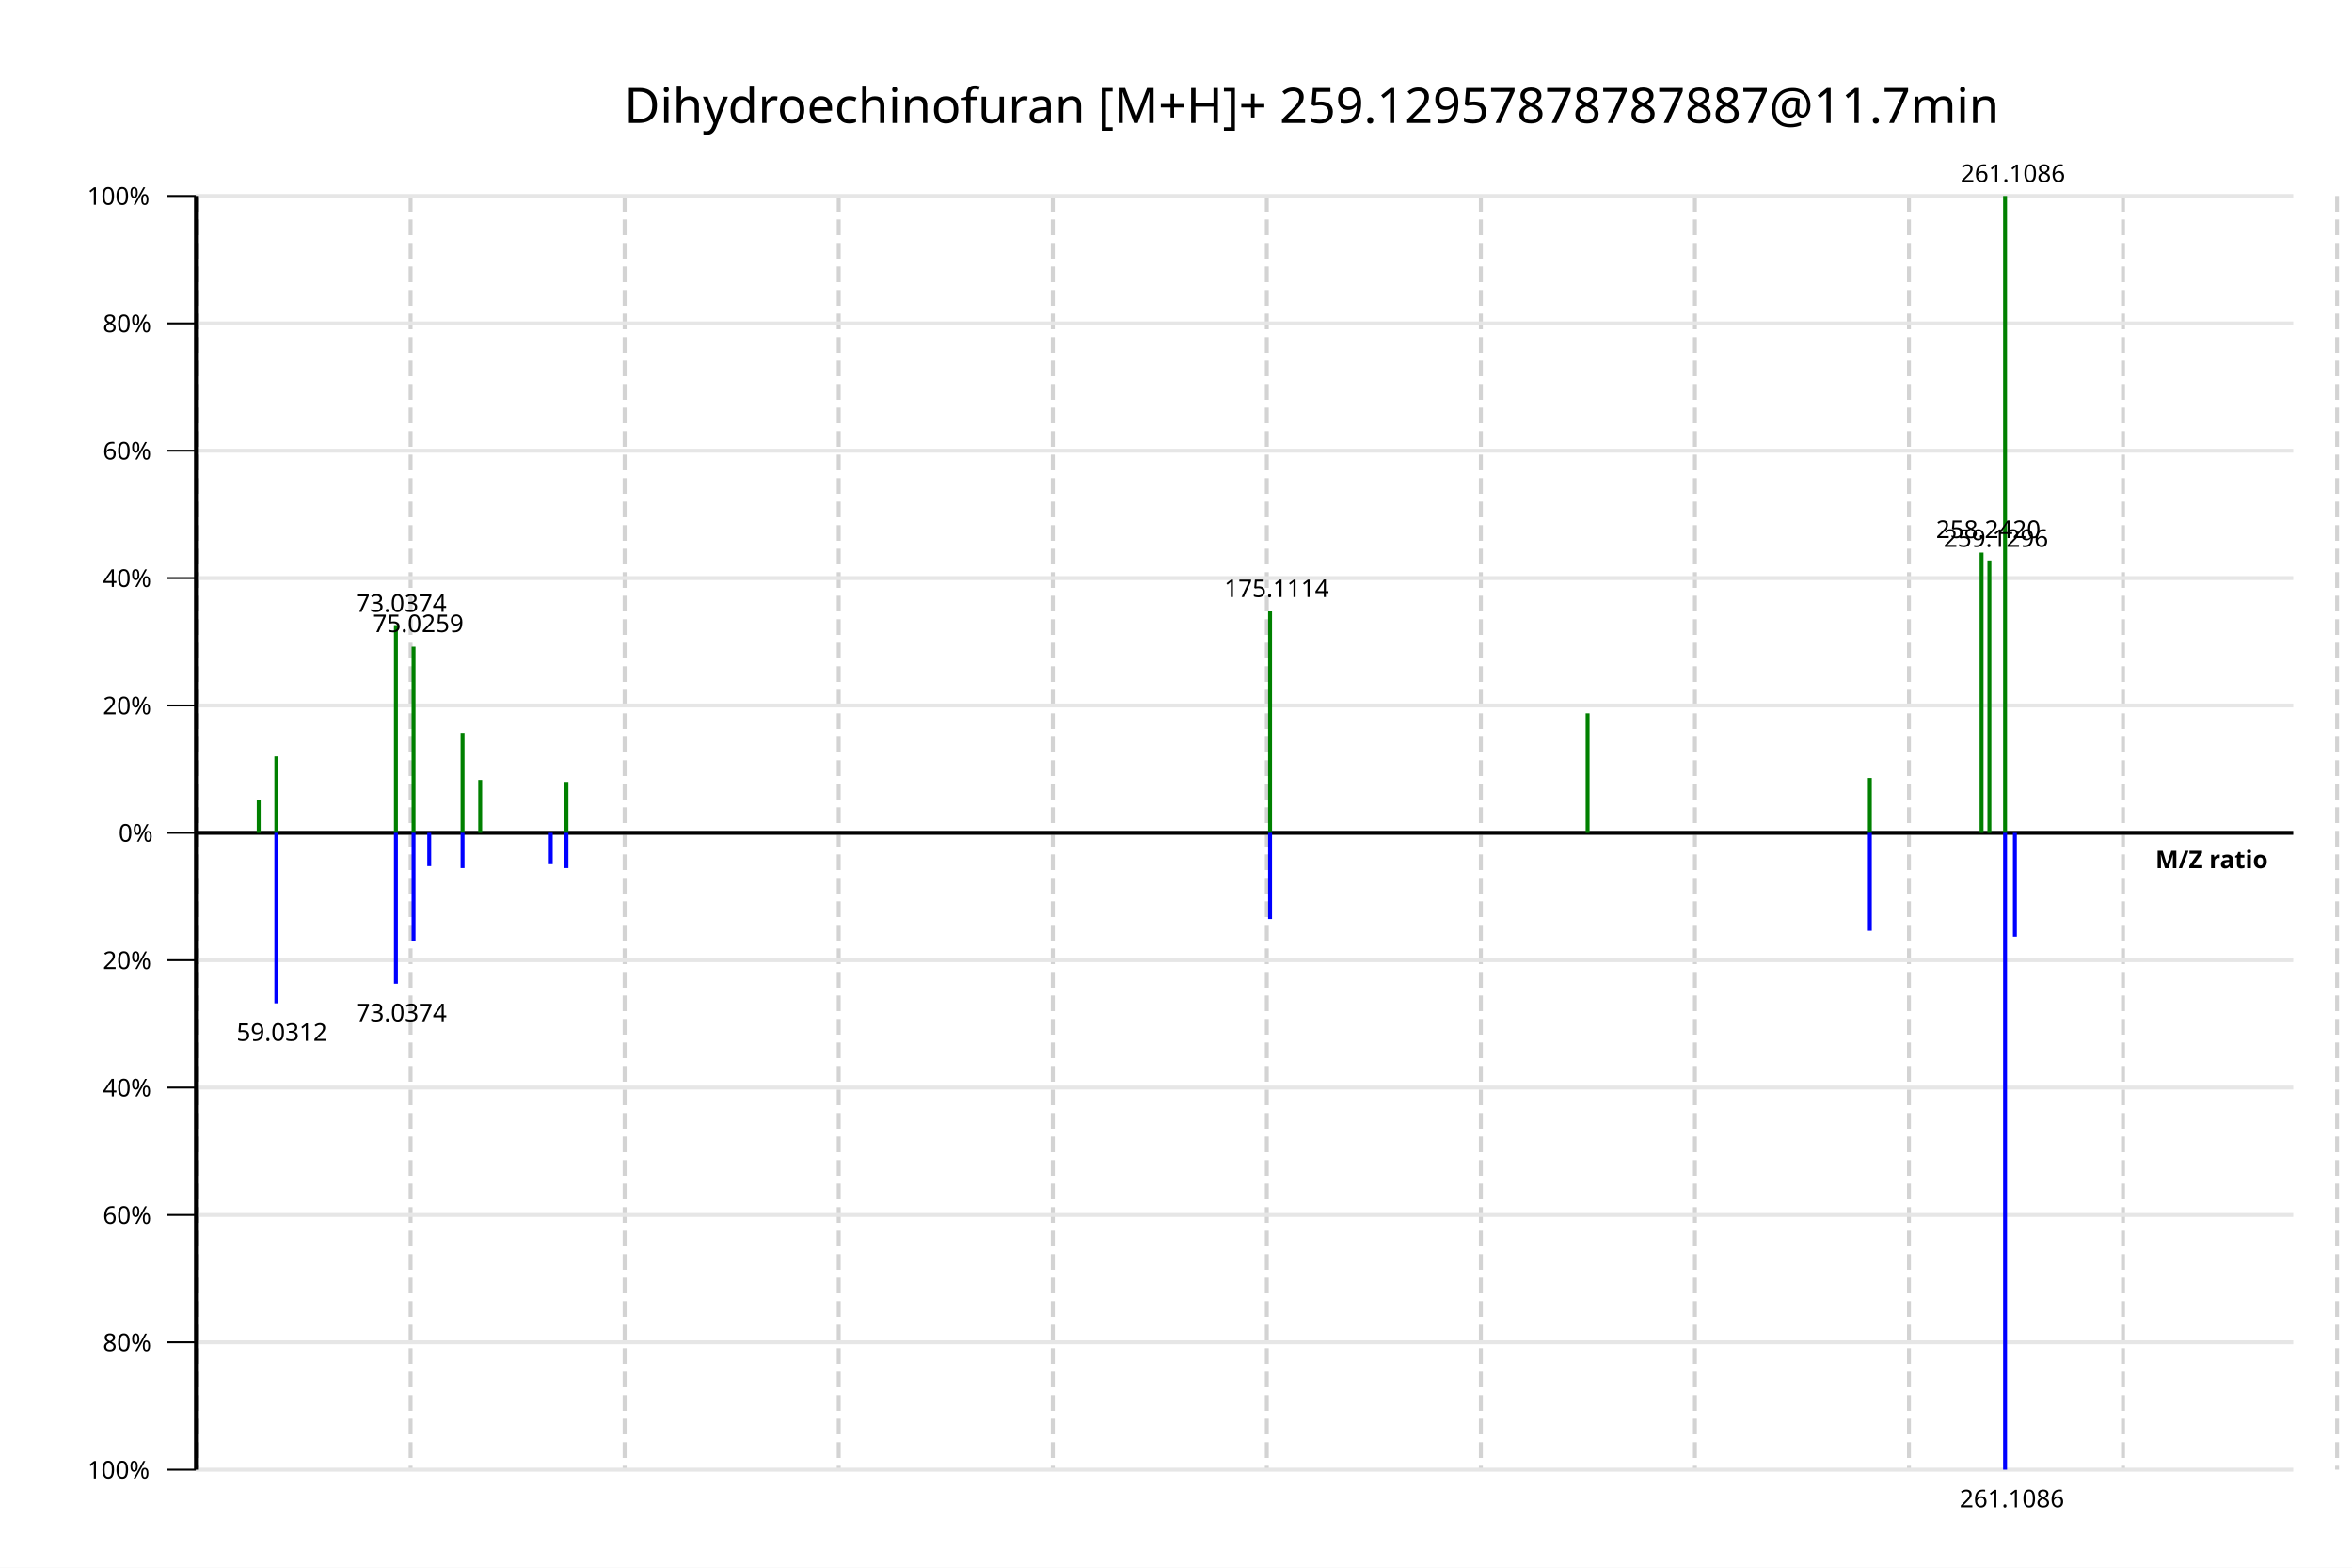
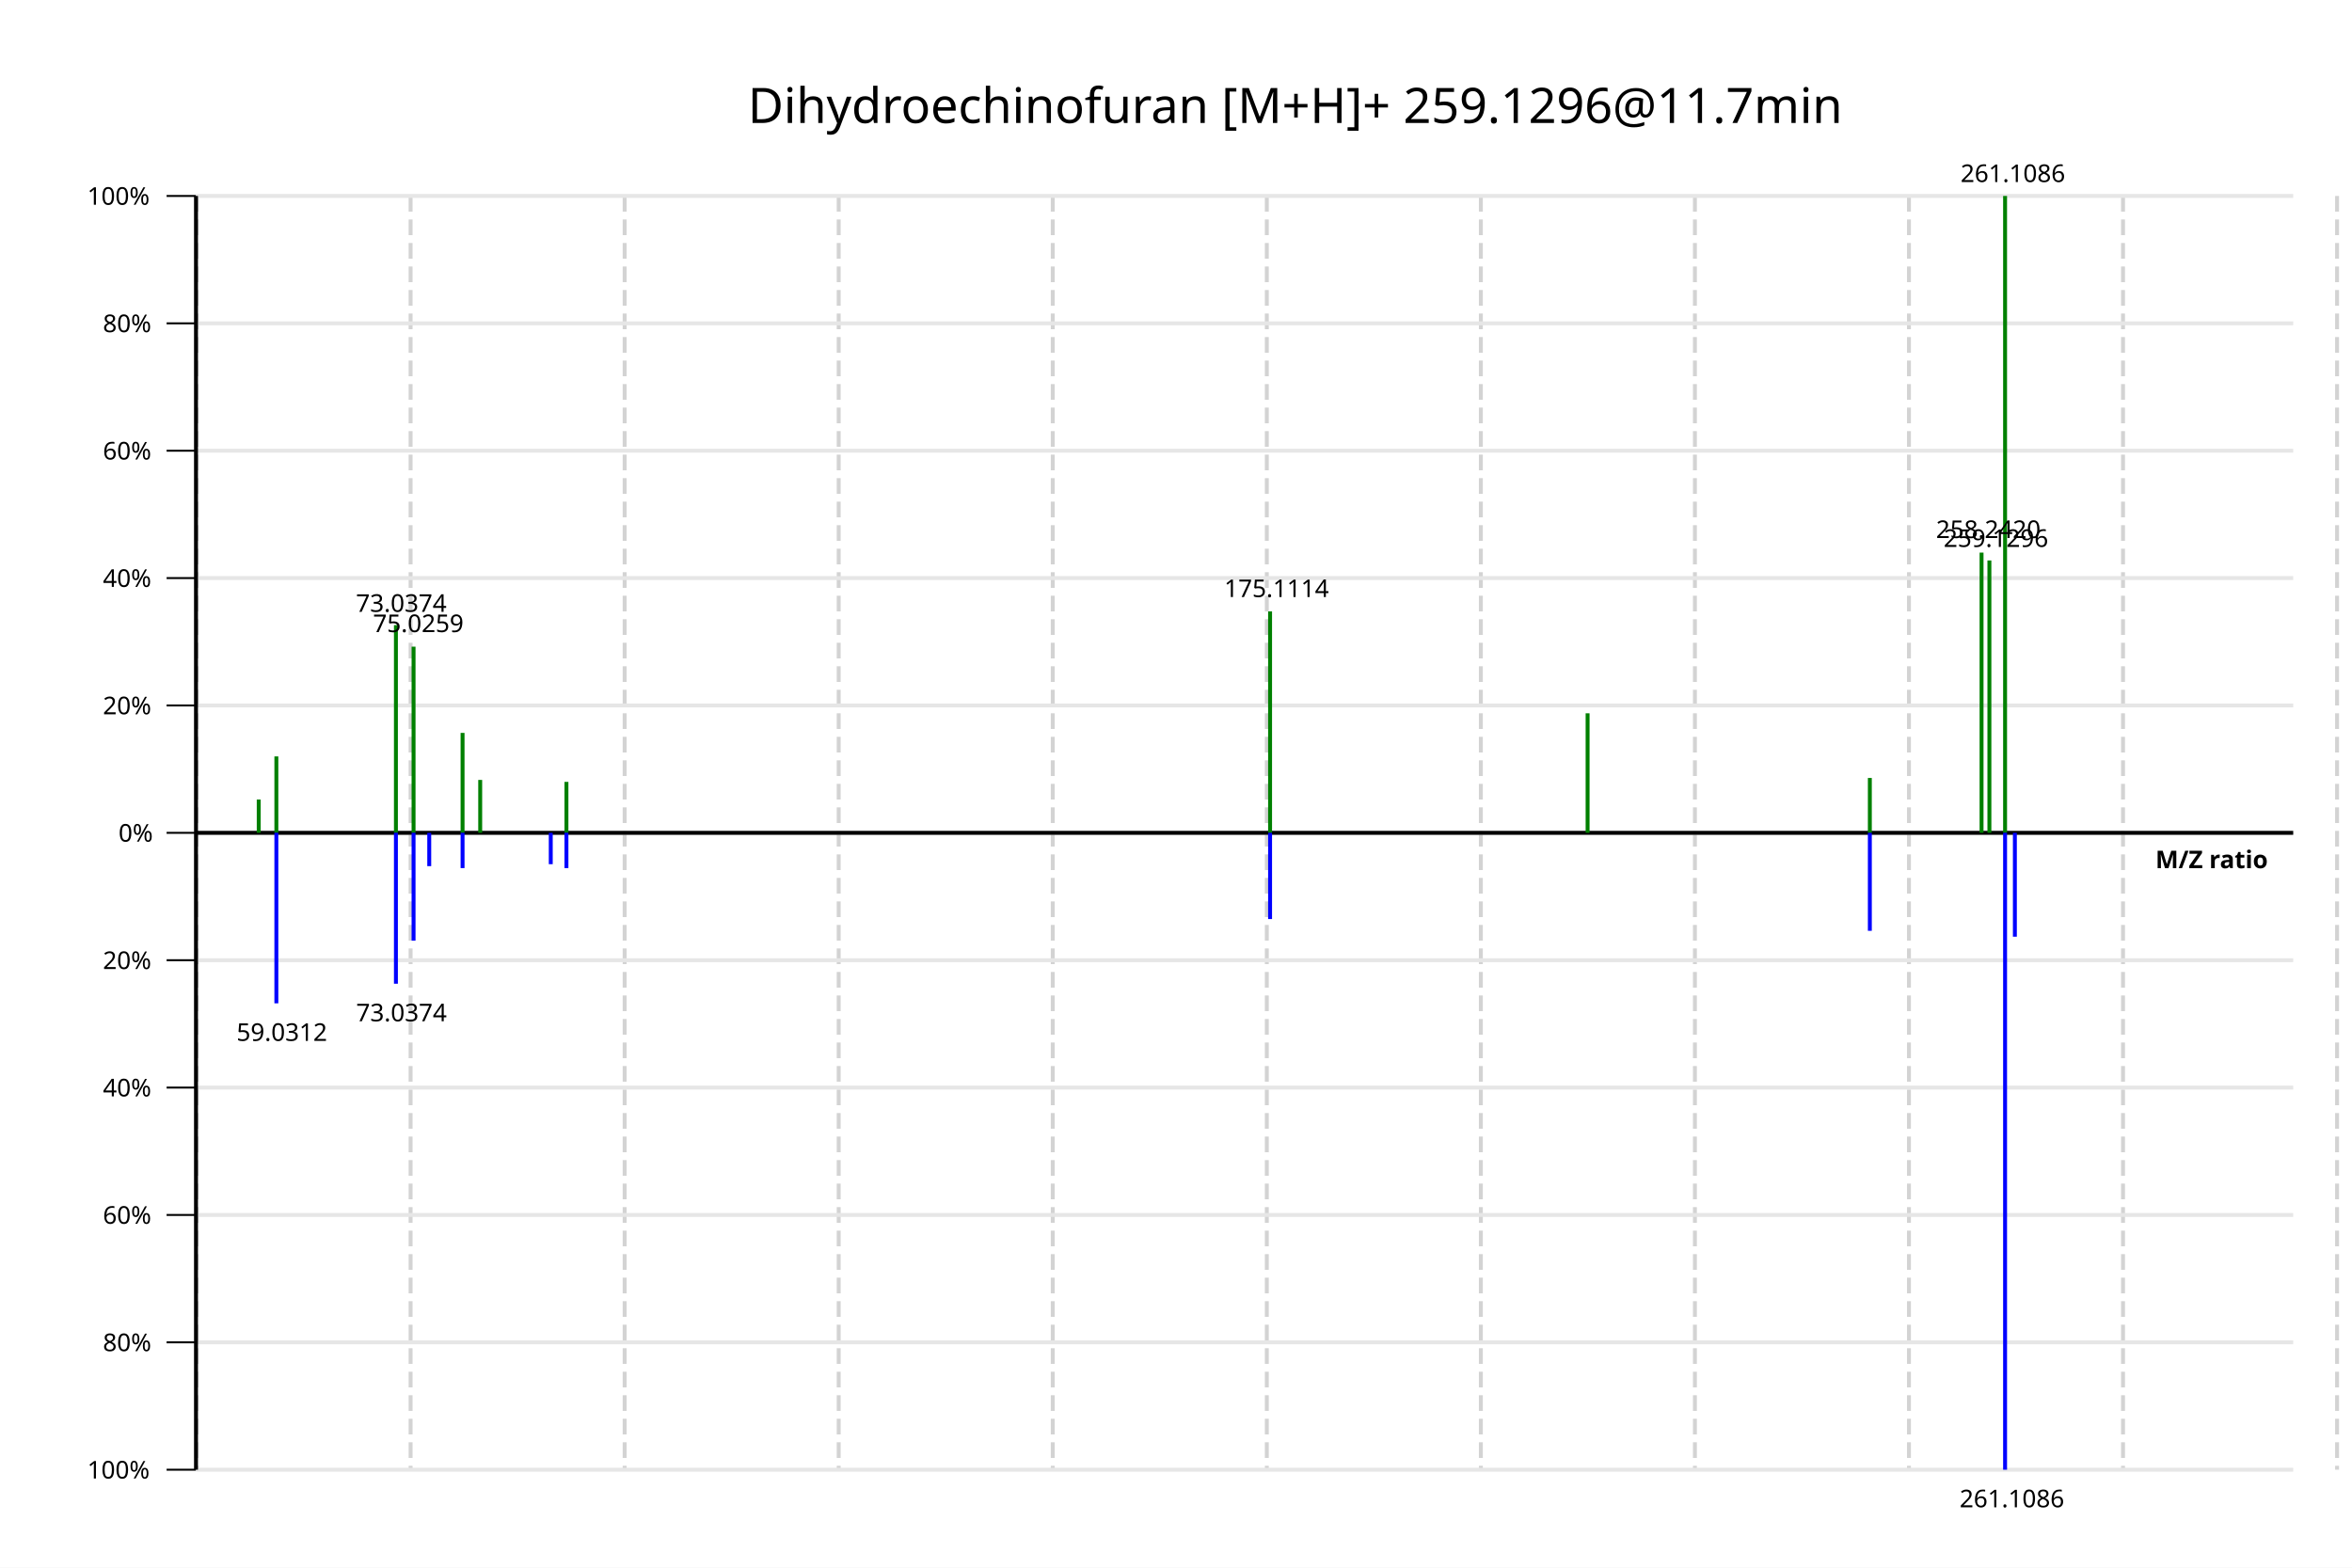
<svg xmlns="http://www.w3.org/2000/svg" preserveAspectRatio="xMaxYMax" width="1200" height="800" viewBox="0 0 1200 800">
  <rect x="0" y="0" width="1200" height="800" style="fill: #FFFFFF" />
-   <line x1="-8.932" x2="-8.932" y1="100" y2="750" style="stroke: #D3D3D3; stroke-width: 2; stroke-dash: dash;" stroke-dasharray="8 4" />
  <line x1="100.278" x2="100.278" y1="100" y2="750" style="stroke: #D3D3D3; stroke-width: 2; stroke-dash: dash;" stroke-dasharray="8 4" />
  <line x1="209.489" x2="209.489" y1="100" y2="750" style="stroke: #D3D3D3; stroke-width: 2; stroke-dash: dash;" stroke-dasharray="8 4" />
  <line x1="318.699" x2="318.699" y1="100" y2="750" style="stroke: #D3D3D3; stroke-width: 2; stroke-dash: dash;" stroke-dasharray="8 4" />
  <line x1="427.91" x2="427.91" y1="100" y2="750" style="stroke: #D3D3D3; stroke-width: 2; stroke-dash: dash;" stroke-dasharray="8 4" />
  <line x1="537.12" x2="537.12" y1="100" y2="750" style="stroke: #D3D3D3; stroke-width: 2; stroke-dash: dash;" stroke-dasharray="8 4" />
  <line x1="646.331" x2="646.331" y1="100" y2="750" style="stroke: #D3D3D3; stroke-width: 2; stroke-dash: dash;" stroke-dasharray="8 4" />
  <line x1="755.541" x2="755.541" y1="100" y2="750" style="stroke: #D3D3D3; stroke-width: 2; stroke-dash: dash;" stroke-dasharray="8 4" />
  <line x1="864.752" x2="864.752" y1="100" y2="750" style="stroke: #D3D3D3; stroke-width: 2; stroke-dash: dash;" stroke-dasharray="8 4" />
  <line x1="973.962" x2="973.962" y1="100" y2="750" style="stroke: #D3D3D3; stroke-width: 2; stroke-dash: dash;" stroke-dasharray="8 4" />
  <line x1="1083.172" x2="1083.172" y1="100" y2="750" style="stroke: #D3D3D3; stroke-width: 2; stroke-dash: dash;" stroke-dasharray="8 4" />
  <line x1="1192.383" x2="1192.383" y1="100" y2="750" style="stroke: #D3D3D3; stroke-width: 2; stroke-dash: dash;" stroke-dasharray="8 4" />
  <line x1="100" x2="85" y1="425" y2="425" style="stroke: #000000; stroke-width: 1; stroke-dash: solid;" />
  <line x1="100" x2="1170" y1="425" y2="425" style="stroke: #E6E6E6; stroke-width: 2; stroke-dash: solid;" />
  <text x="60.488" y="429.495" style="font-style: normal;font-size: 12.5px;font-family: Microsoft YaHei;color: black;fill: #000000;">0%</text>
  <line x1="100" x2="85" y1="360" y2="360" style="stroke: #000000; stroke-width: 1; stroke-dash: solid;" />
  <line x1="100" x2="1170" y1="360" y2="360" style="stroke: #E6E6E6; stroke-width: 2; stroke-dash: solid;" />
  <text x="52.502" y="364.495" style="font-style: normal;font-size: 12.5px;font-family: Microsoft YaHei;color: black;fill: #000000;">20%</text>
  <line x1="100" x2="85" y1="490" y2="490" style="stroke: #000000; stroke-width: 1; stroke-dash: solid;" />
  <line x1="100" x2="1170" y1="490" y2="490" style="stroke: #E6E6E6; stroke-width: 2; stroke-dash: solid;" />
  <text x="52.502" y="494.495" style="font-style: normal;font-size: 12.5px;font-family: Microsoft YaHei;color: black;fill: #000000;">20%</text>
  <line x1="100" x2="85" y1="295" y2="295" style="stroke: #000000; stroke-width: 1; stroke-dash: solid;" />
  <line x1="100" x2="1170" y1="295" y2="295" style="stroke: #E6E6E6; stroke-width: 2; stroke-dash: solid;" />
  <text x="52.502" y="299.495" style="font-style: normal;font-size: 12.5px;font-family: Microsoft YaHei;color: black;fill: #000000;">40%</text>
  <line x1="100" x2="85" y1="555" y2="555" style="stroke: #000000; stroke-width: 1; stroke-dash: solid;" />
  <line x1="100" x2="1170" y1="555" y2="555" style="stroke: #E6E6E6; stroke-width: 2; stroke-dash: solid;" />
  <text x="52.502" y="559.495" style="font-style: normal;font-size: 12.5px;font-family: Microsoft YaHei;color: black;fill: #000000;">40%</text>
  <line x1="100" x2="85" y1="230" y2="230" style="stroke: #000000; stroke-width: 1; stroke-dash: solid;" />
  <line x1="100" x2="1170" y1="230" y2="230" style="stroke: #E6E6E6; stroke-width: 2; stroke-dash: solid;" />
  <text x="52.502" y="234.495" style="font-style: normal;font-size: 12.5px;font-family: Microsoft YaHei;color: black;fill: #000000;">60%</text>
  <line x1="100" x2="85" y1="620" y2="620" style="stroke: #000000; stroke-width: 1; stroke-dash: solid;" />
  <line x1="100" x2="1170" y1="620" y2="620" style="stroke: #E6E6E6; stroke-width: 2; stroke-dash: solid;" />
  <text x="52.502" y="624.495" style="font-style: normal;font-size: 12.5px;font-family: Microsoft YaHei;color: black;fill: #000000;">60%</text>
  <line x1="100" x2="85" y1="165" y2="165" style="stroke: #000000; stroke-width: 1; stroke-dash: solid;" />
  <line x1="100" x2="1170" y1="165" y2="165" style="stroke: #E6E6E6; stroke-width: 2; stroke-dash: solid;" />
  <text x="52.502" y="169.495" style="font-style: normal;font-size: 12.5px;font-family: Microsoft YaHei;color: black;fill: #000000;">80%</text>
  <line x1="100" x2="85" y1="685" y2="685" style="stroke: #000000; stroke-width: 1; stroke-dash: solid;" />
  <line x1="100" x2="1170" y1="685" y2="685" style="stroke: #E6E6E6; stroke-width: 2; stroke-dash: solid;" />
  <text x="52.502" y="689.495" style="font-style: normal;font-size: 12.5px;font-family: Microsoft YaHei;color: black;fill: #000000;">80%</text>
  <line x1="100" x2="85" y1="100" y2="100" style="stroke: #000000; stroke-width: 1; stroke-dash: solid;" />
  <line x1="100" x2="1170" y1="100" y2="100" style="stroke: #E6E6E6; stroke-width: 2; stroke-dash: solid;" />
  <text x="44.516" y="104.495" style="font-style: normal;font-size: 12.5px;font-family: Microsoft YaHei;color: black;fill: #000000;">100%</text>
  <line x1="100" x2="85" y1="750" y2="750" style="stroke: #000000; stroke-width: 1; stroke-dash: solid;" />
  <line x1="100" x2="1170" y1="750" y2="750" style="stroke: #E6E6E6; stroke-width: 2; stroke-dash: solid;" />
  <text x="44.516" y="754.495" style="font-style: normal;font-size: 12.5px;font-family: Microsoft YaHei;color: black;fill: #000000;">100%</text>
  <line x1="100" x2="100" y1="100" y2="750" style="stroke: #000000; stroke-width: 2; stroke-dash: solid;" />
  <text x="50.004" y="502.399" style="font-style: strong;font-weight:bold;font-size: 12.5px;font-family: Microsoft YaHei;color: black;fill: #000000;transform-origin: 50.004px 502.399px;" transform="rotate(-90)">Relative Intensity(%)</text>
  <line x1="100" x2="1170" y1="425" y2="425" style="stroke: #000000; stroke-width: 2; stroke-dash: solid;" />
  <text x="1099.708" y="443.054" style="font-style: strong;font-weight:bold;font-size: 12.5px;font-family: Microsoft YaHei;color: black;fill: #000000;">M/Z ratio</text>
  <rect x="131" y="408" width="2" height="17" style="fill: #008000" />
  <rect x="140" y="386" width="2" height="39" style="fill: #008000" />
  <rect x="201" y="319" width="2" height="106" style="fill: #008000" />
  <rect x="210" y="330" width="2" height="95" style="fill: #008000" />
  <rect x="235" y="374" width="2" height="51" style="fill: #008000" />
  <rect x="244" y="398" width="2" height="27" style="fill: #008000" />
  <rect x="288" y="399" width="2" height="26" style="fill: #008000" />
  <rect x="647" y="312" width="2" height="113" style="fill: #008000" />
  <rect x="809" y="364" width="2" height="61" style="fill: #008000" />
  <rect x="953" y="397" width="2" height="28" style="fill: #008000" />
  <rect x="1010" y="282" width="2" height="143" style="fill: #008000" />
  <rect x="1014" y="286" width="2" height="139" style="fill: #008000" />
  <rect x="1022" y="100" width="2" height="325" style="fill: #008000" />
  <rect x="140" y="425" width="2" height="87" style="fill: #0000FF" />
  <rect x="201" y="425" width="2" height="77" style="fill: #0000FF" />
  <rect x="210" y="425" width="2" height="55" style="fill: #0000FF" />
  <rect x="218" y="425" width="2" height="17" style="fill: #0000FF" />
  <rect x="235" y="425" width="2" height="18" style="fill: #0000FF" />
  <rect x="280" y="425" width="2" height="16" style="fill: #0000FF" />
  <rect x="288" y="425" width="2" height="18" style="fill: #0000FF" />
  <rect x="647" y="425" width="2" height="44" style="fill: #0000FF" />
  <rect x="953" y="425" width="2" height="50" style="fill: #0000FF" />
  <rect x="1022" y="425" width="2" height="325" style="fill: #0000FF" />
  <rect x="1027" y="425" width="2" height="53" style="fill: #0000FF" />
  <text x="181.614" y="312.227" style="font-style: normal;font-size: 12.5px;font-family: Segoe UI;color: black;fill: #000000;">73.0374</text>
  <text x="190.301" y="322.56" style="font-style: normal;font-size: 12.5px;font-family: Segoe UI;color: black;fill: #000000;">75.0259</text>
  <text x="624.616" y="304.685" style="font-style: normal;font-size: 12.5px;font-family: Segoe UI;color: black;fill: #000000;">175.1114</text>
  <text x="987.766" y="274.552" style="font-style: normal;font-size: 12.5px;font-family: Segoe UI;color: black;fill: #000000;">258.2420</text>
  <text x="991.643" y="279.092" style="font-style: normal;font-size: 12.5px;font-family: Segoe UI;color: black;fill: #000000;">259.1296</text>
  <text x="1000.288" y="92.886" style="font-style: normal;font-size: 12.5px;font-family: Segoe UI;color: black;fill: #000000;">261.1086</text>
  <text x="120.698" y="531.168" style="font-style: normal;font-size: 12.5px;font-family: Segoe UI;color: black;fill: #000000;">59.0312</text>
  <text x="181.698" y="521.168" style="font-style: normal;font-size: 12.5px;font-family: Segoe UI;color: black;fill: #000000;">73.0374</text>
  <text x="999.799" y="769.168" style="font-style: normal;font-size: 12.5px;font-family: Segoe UI;color: black;fill: #000000;">261.1086</text>
-   <text x="318.456" y="62.756" style="font-style: normal;font-size: 25px;font-family: Microsoft YaHei;color: black;fill: #000000;">Dihydroechinofuran [M+H]+ 259.12957878787887@11.7min</text>
+   <text x="381.54" y="62.756" style="font-style: normal;font-size: 25px;font-family: Microsoft YaHei;color: black;fill: #000000;">Dihydroechinofuran [M+H]+ 259.1296@11.7min</text>
</svg>
